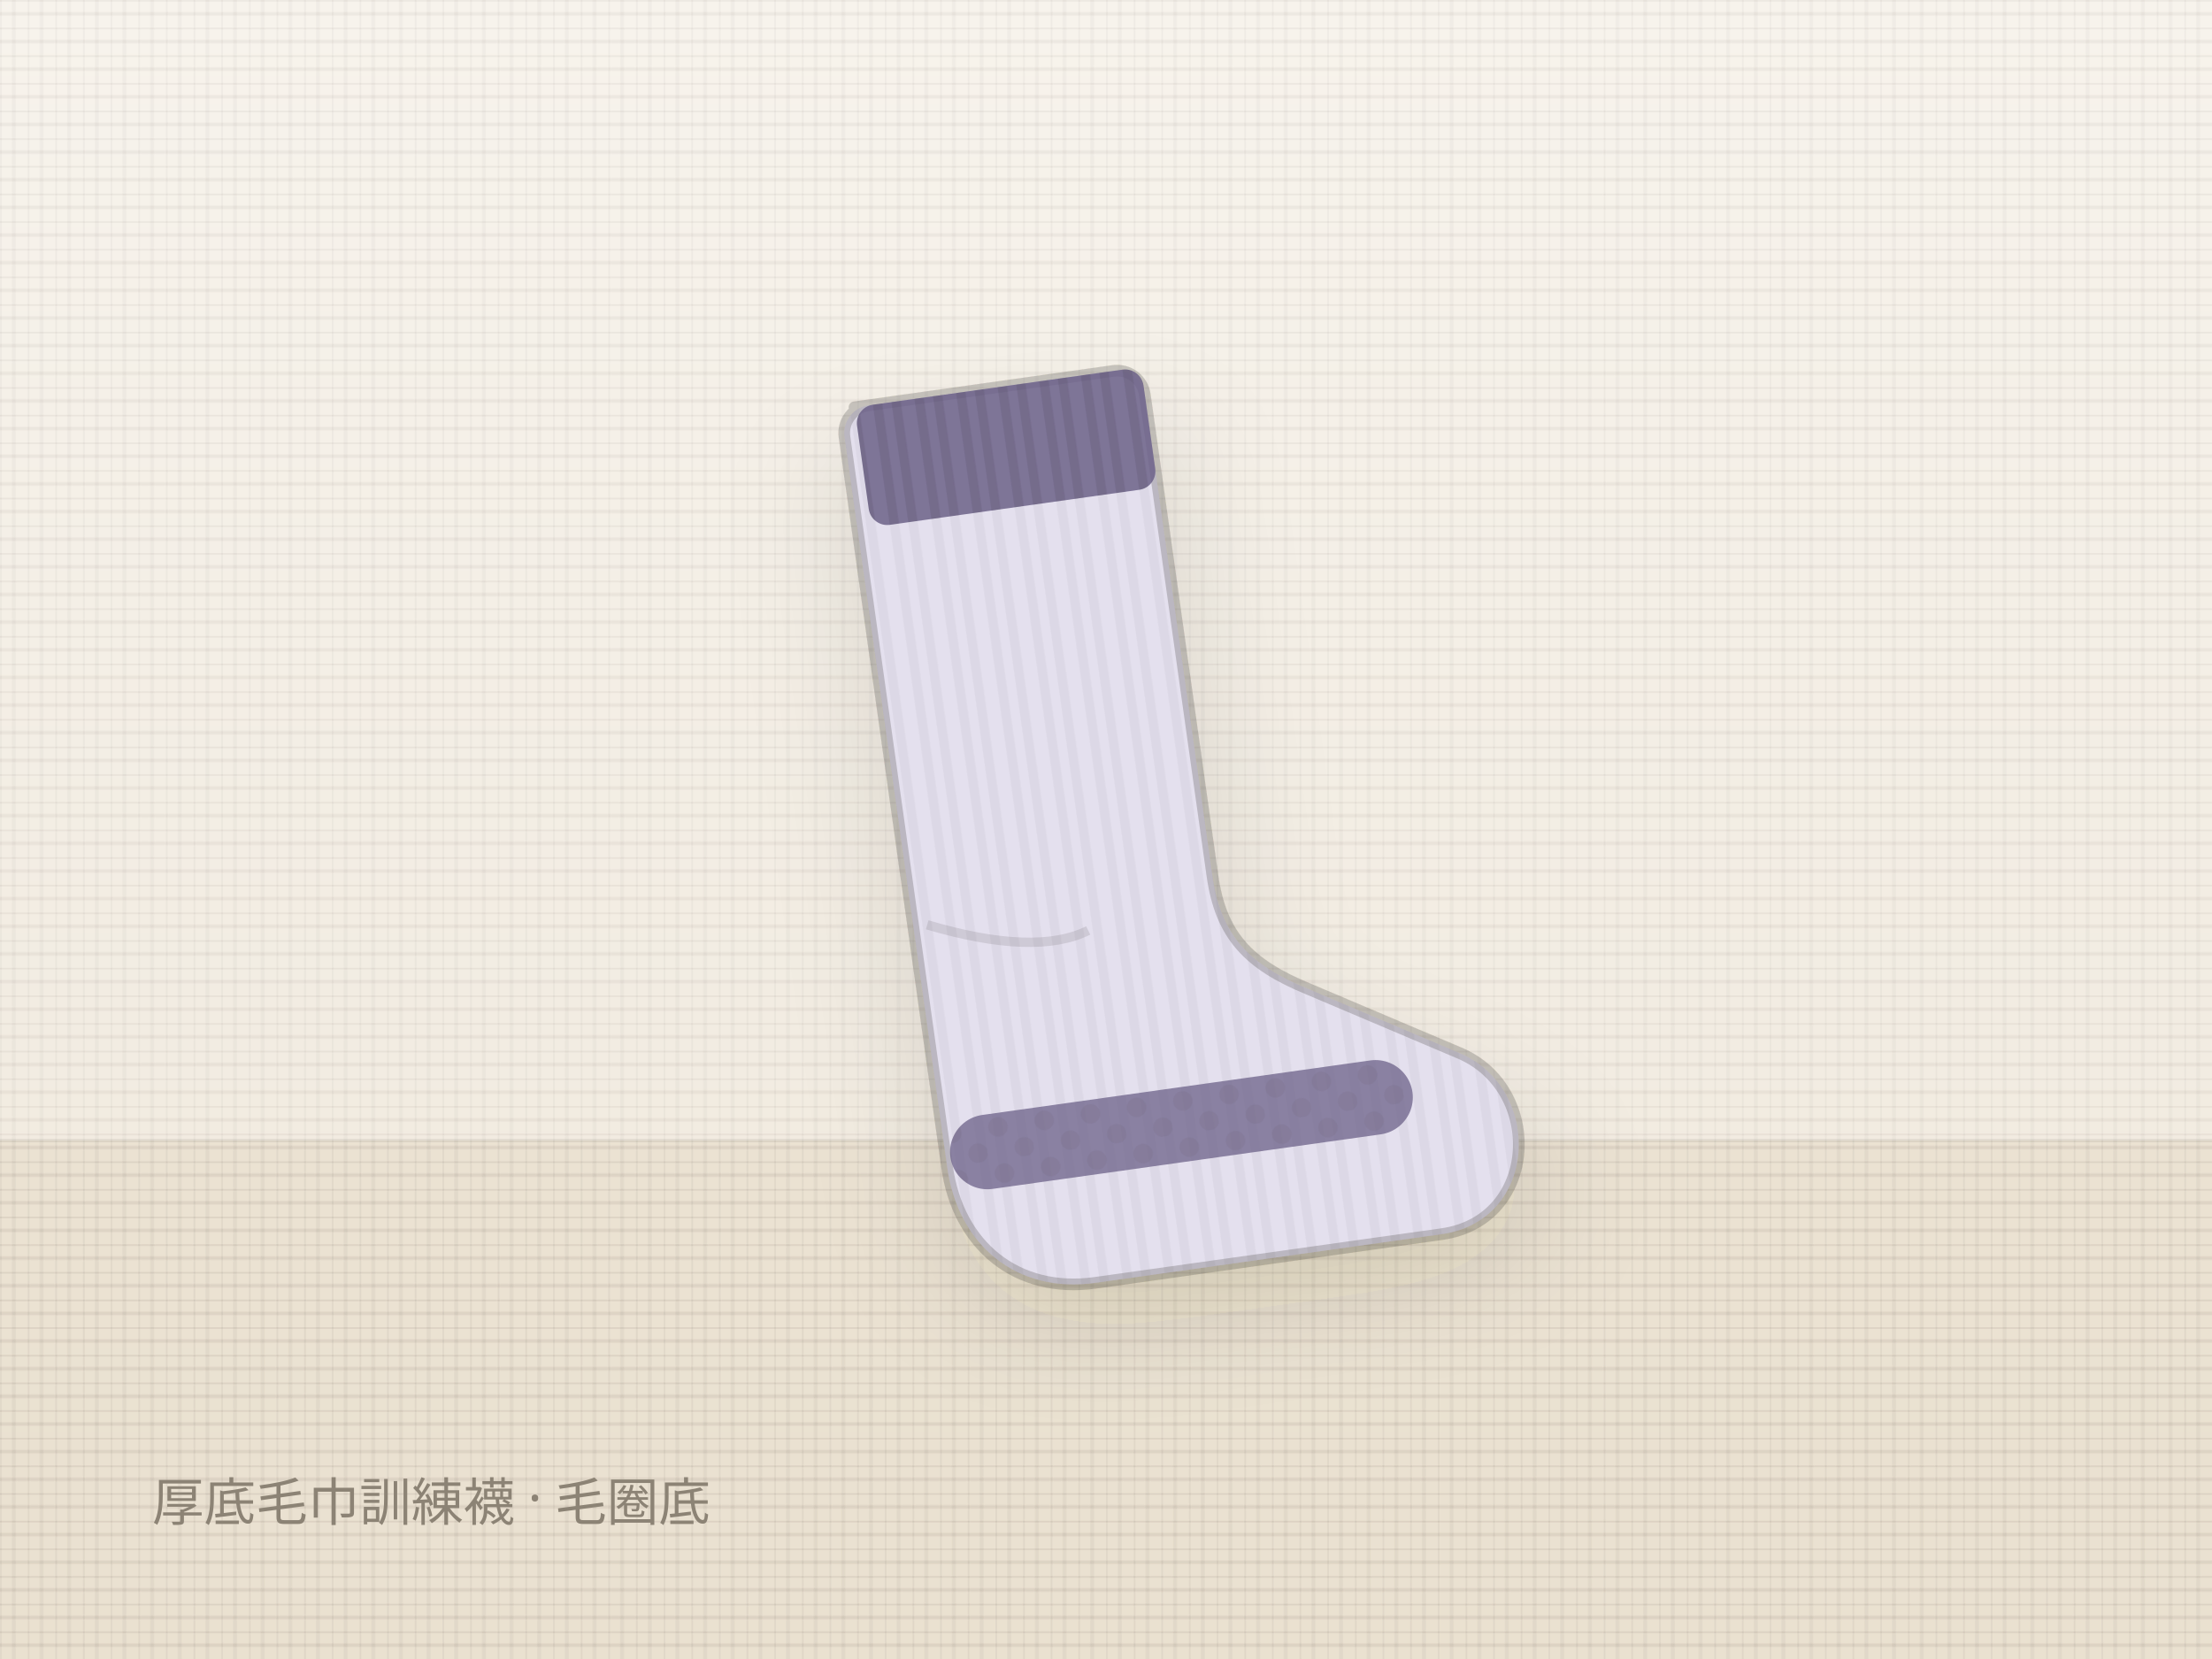
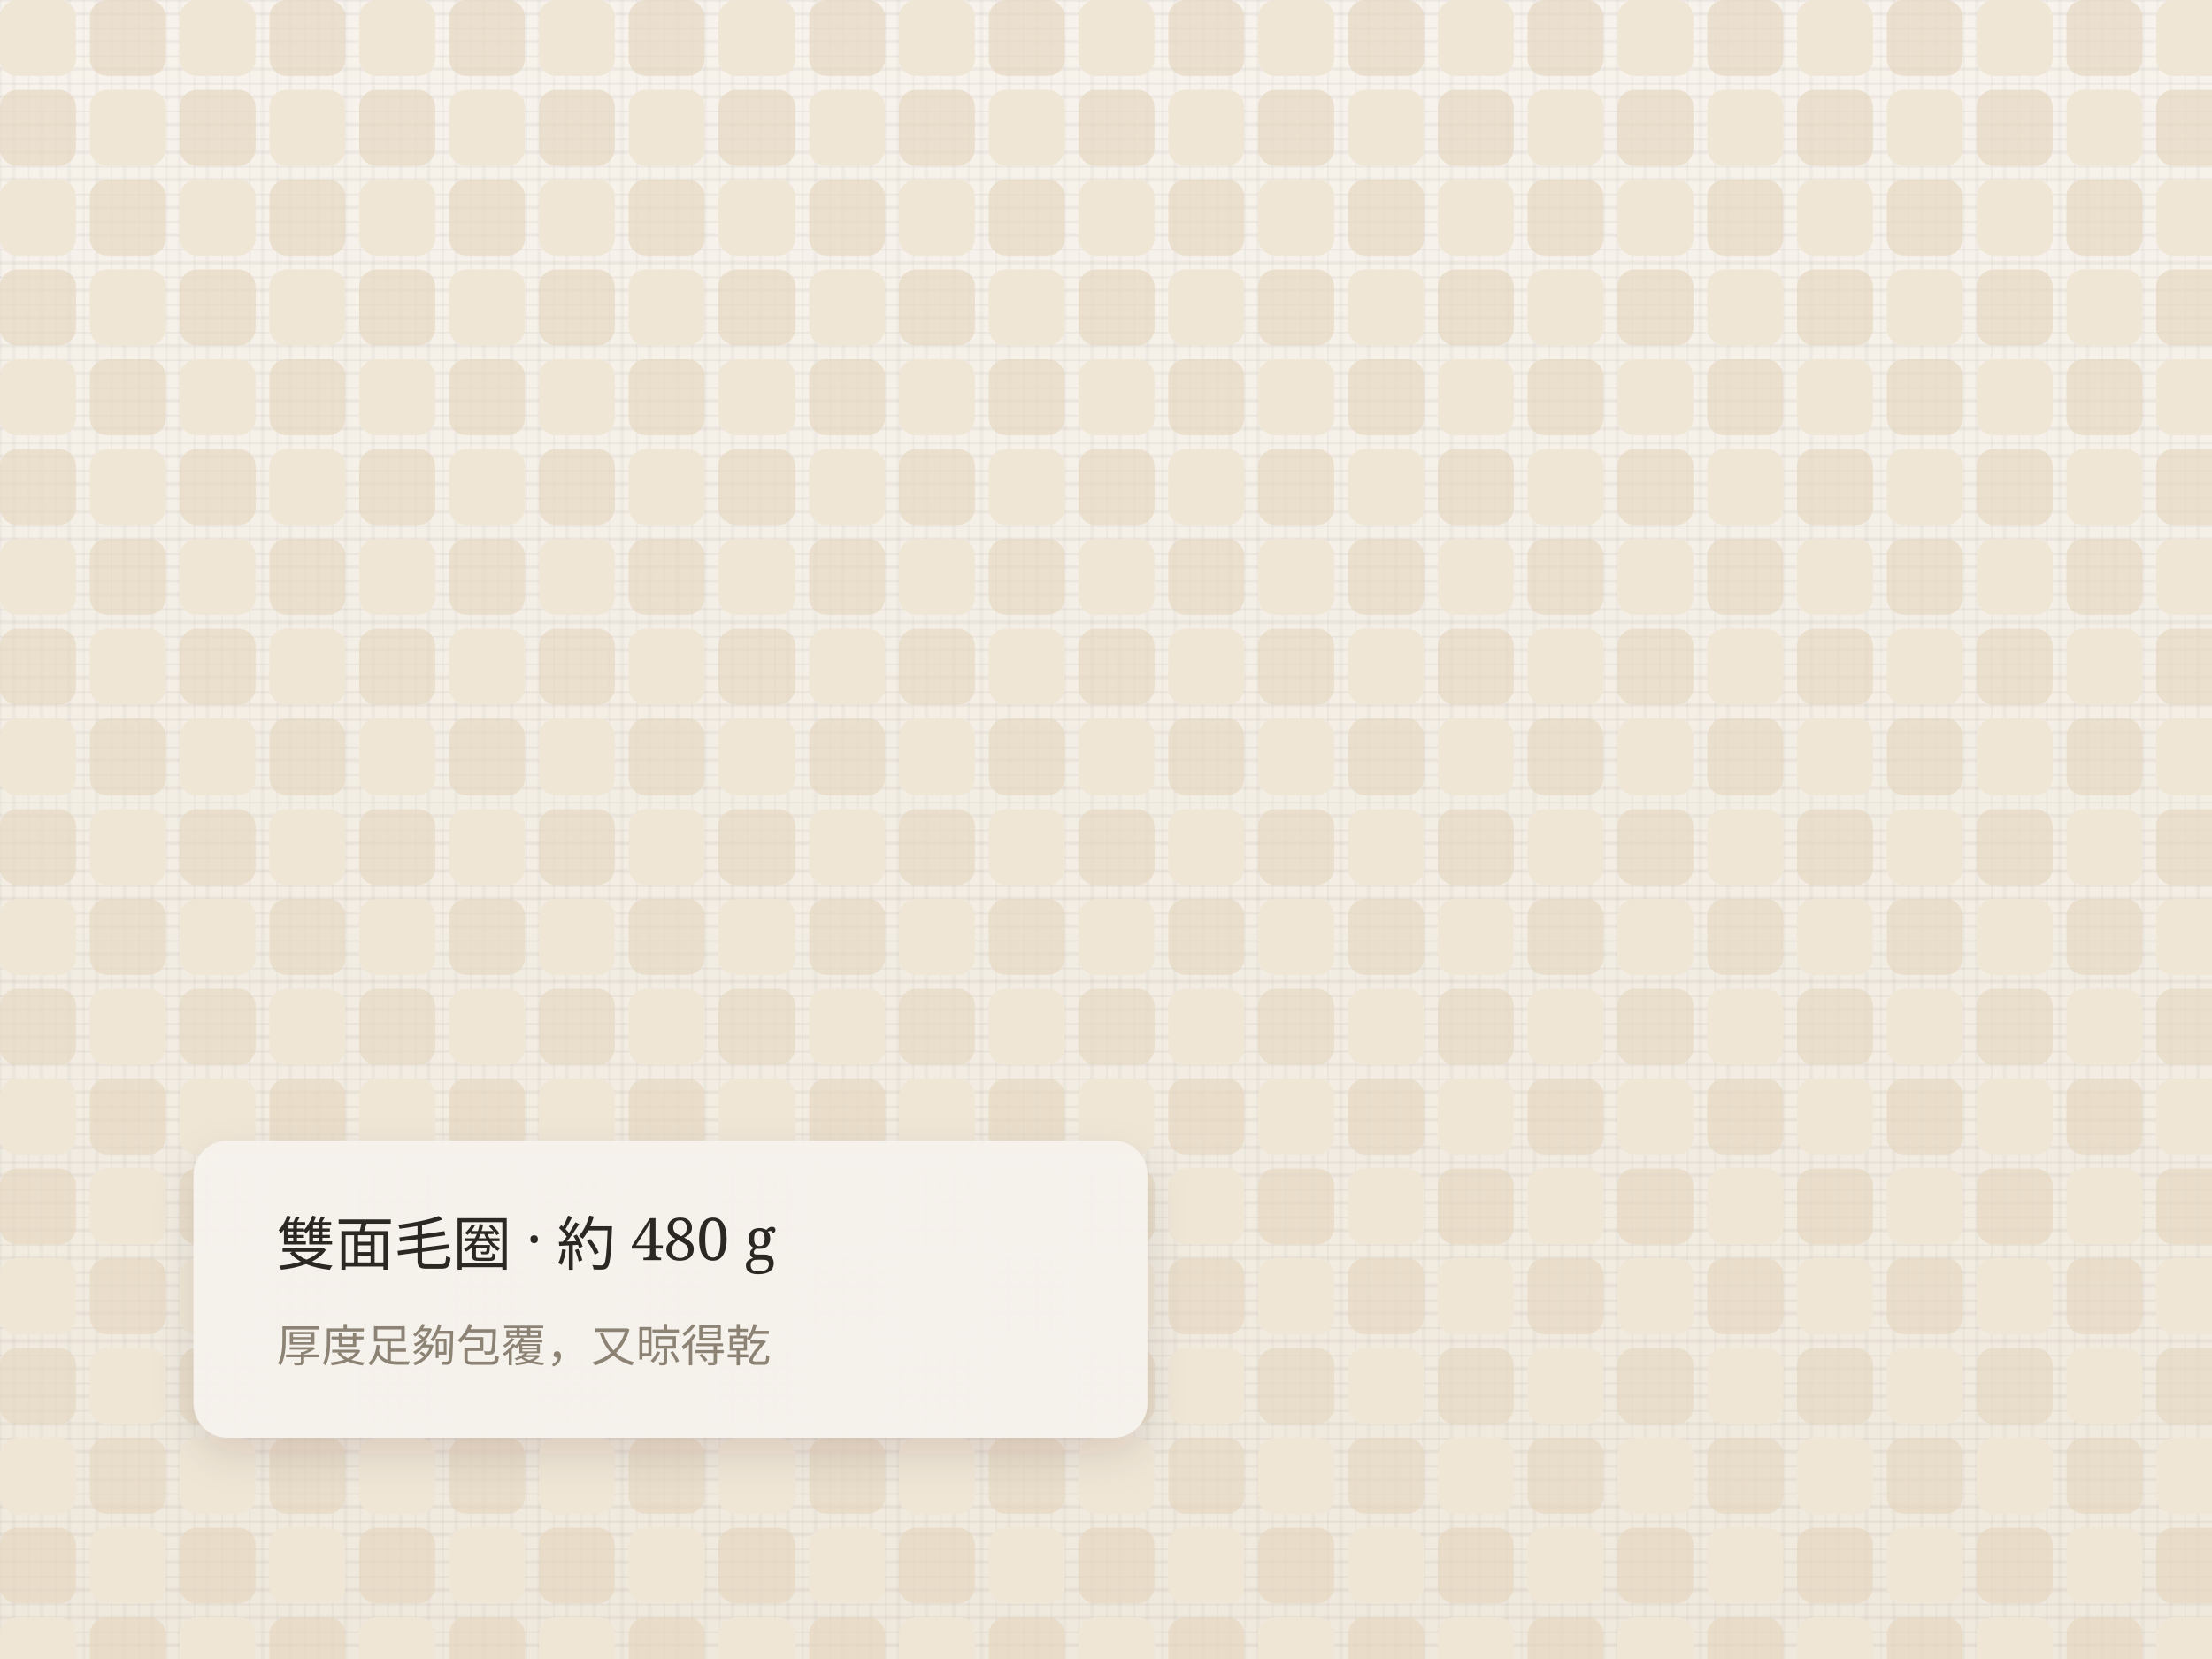
<svg xmlns="http://www.w3.org/2000/svg" viewBox="0 0 640 480" width="640" height="480">
  <defs>
    <linearGradient id="bgGrad" x1="0" y1="0" x2="0" y2="1">
      <stop offset="0" stop-color="#f7f3ec" />
      <stop offset="1" stop-color="#efe8dc" />
    </linearGradient>
    <pattern id="linen" width="8" height="8" patternUnits="userSpaceOnUse">
      <rect width="8" height="8" fill="none" />
      <path d="M0 0 H8 M0 4 H8" stroke="#2b2723" stroke-opacity="0.05" stroke-width="1" />
      <path d="M0 0 V8 M4 0 V8" stroke="#2b2723" stroke-opacity="0.035" stroke-width="1" />
    </pattern>
    <pattern id="terry" width="10" height="10" patternUnits="userSpaceOnUse">
      <circle cx="3" cy="3" r="2.1" fill="#2b2723" fill-opacity="0.05" />
      <circle cx="8" cy="8" r="2.1" fill="#2b2723" fill-opacity="0.05" />
    </pattern>
    <pattern id="rib" width="9" height="6" patternUnits="userSpaceOnUse">
      <path d="M2 0 V6 M6 0 V6" stroke="#2b2723" stroke-opacity="0.09" stroke-width="2" stroke-linecap="round" />
    </pattern>
    <filter id="soft" x="-20%" y="-20%" width="140%" height="150%">
      <feDropShadow dx="0" dy="10" stdDeviation="12" flood-color="#2b2723" flood-opacity="0.13" />
    </filter>
    <filter id="soft-sm" x="-25%" y="-25%" width="150%" height="160%">
      <feDropShadow dx="0" dy="5" stdDeviation="6" flood-color="#2b2723" flood-opacity="0.12" />
    </filter>
  </defs>
  <rect width="640" height="480" fill="url(#bgGrad)" />
  <rect width="640" height="480" fill="url(#linen)" />
-   <rect x="0" y="330" width="640" height="150" fill="#e6dbc7" fill-opacity="0.55" />
-   <rect x="0" y="330" width="640" height="150" fill="url(#linen)" />
-   <path d="M0 330 H640" stroke="#2b2723" stroke-opacity="0.08" />
-   <g transform="translate(230 100) scale(1.35) rotate(-8 70 90)" filter="url(#soft)">
-     <path d="M24 6 h56 a6 6 0 0 1 6 6 v104 c0 13 5 20 17 27 l30 18 c17 10 12 38 -9 38 H49 c-17 0 -28 -12 -28 -29 V12 a6 6 0 0 1 6 -6 z" fill="#e4e0ee" stroke="#2b2723" stroke-opacity="0.22" stroke-width="2.5" stroke-linejoin="round" />
-     <path d="M24 6 h56 a6 6 0 0 1 6 6 v104 c0 13 5 20 17 27 l30 18 c17 10 12 38 -9 38 H49 c-17 0 -28 -12 -28 -29 V12 a6 6 0 0 1 6 -6 z" fill="url(#rib)" fill-opacity="0.45" />
-     <rect x="24" y="6" width="62" height="26" rx="4" fill="#6c6288" fill-opacity="0.85" />
-     <rect x="24" y="6" width="62" height="26" rx="4" fill="url(#rib)" />
-     <path d="M30 168 h84" stroke="#6c6288" stroke-width="16" stroke-linecap="round" stroke-opacity="0.75" />
-     <path d="M30 168 h84" stroke="url(#terry)" stroke-width="16" stroke-linecap="round" />
-     <path d="M24 118 q22 10 34 6" stroke="#2b2723" stroke-opacity="0.12" stroke-width="2" fill="none" />
+   <defs>
+     <pattern id="weave31984" width="52" height="52" patternUnits="userSpaceOnUse">
+       <rect x="0" y="0" width="22" height="22" rx="5" fill="#f0e6d6" />
+       <rect x="26" y="0" width="22" height="22" rx="5" fill="#e7d8c2" fill-opacity="0.68" />
+       <rect x="0" y="26" width="22" height="22" rx="5" fill="#e7d8c2" fill-opacity="0.68" />
+       <rect x="26" y="26" width="22" height="22" rx="5" fill="#f0e6d6" />
+     </pattern>
+   </defs>
+   <rect width="640" height="480" fill="url(#weave31984)" />
+   <g filter="url(#soft-sm)">
+     <rect x="56" y="330" width="276" height="86" rx="10" fill="#f7f3ec" fill-opacity="0.95" />
  </g>
-   <text x="44" y="440" font-family="Noto Serif TC, Songti TC, serif" font-size="15" fill="#8c8375" text-anchor="start">厚底毛巾訓練襪 · 毛圈底</text>
+   <text x="80" y="366" font-family="Noto Serif TC, Songti TC, serif" font-size="17" fill="#2b2723" text-anchor="start">雙面毛圈 · 約 480 g</text>
+   <text x="80" y="394" font-family="Noto Serif TC, Songti TC, serif" font-size="13" fill="#8c8375" text-anchor="start">厚度足夠包覆，又晾得乾</text>
</svg>
